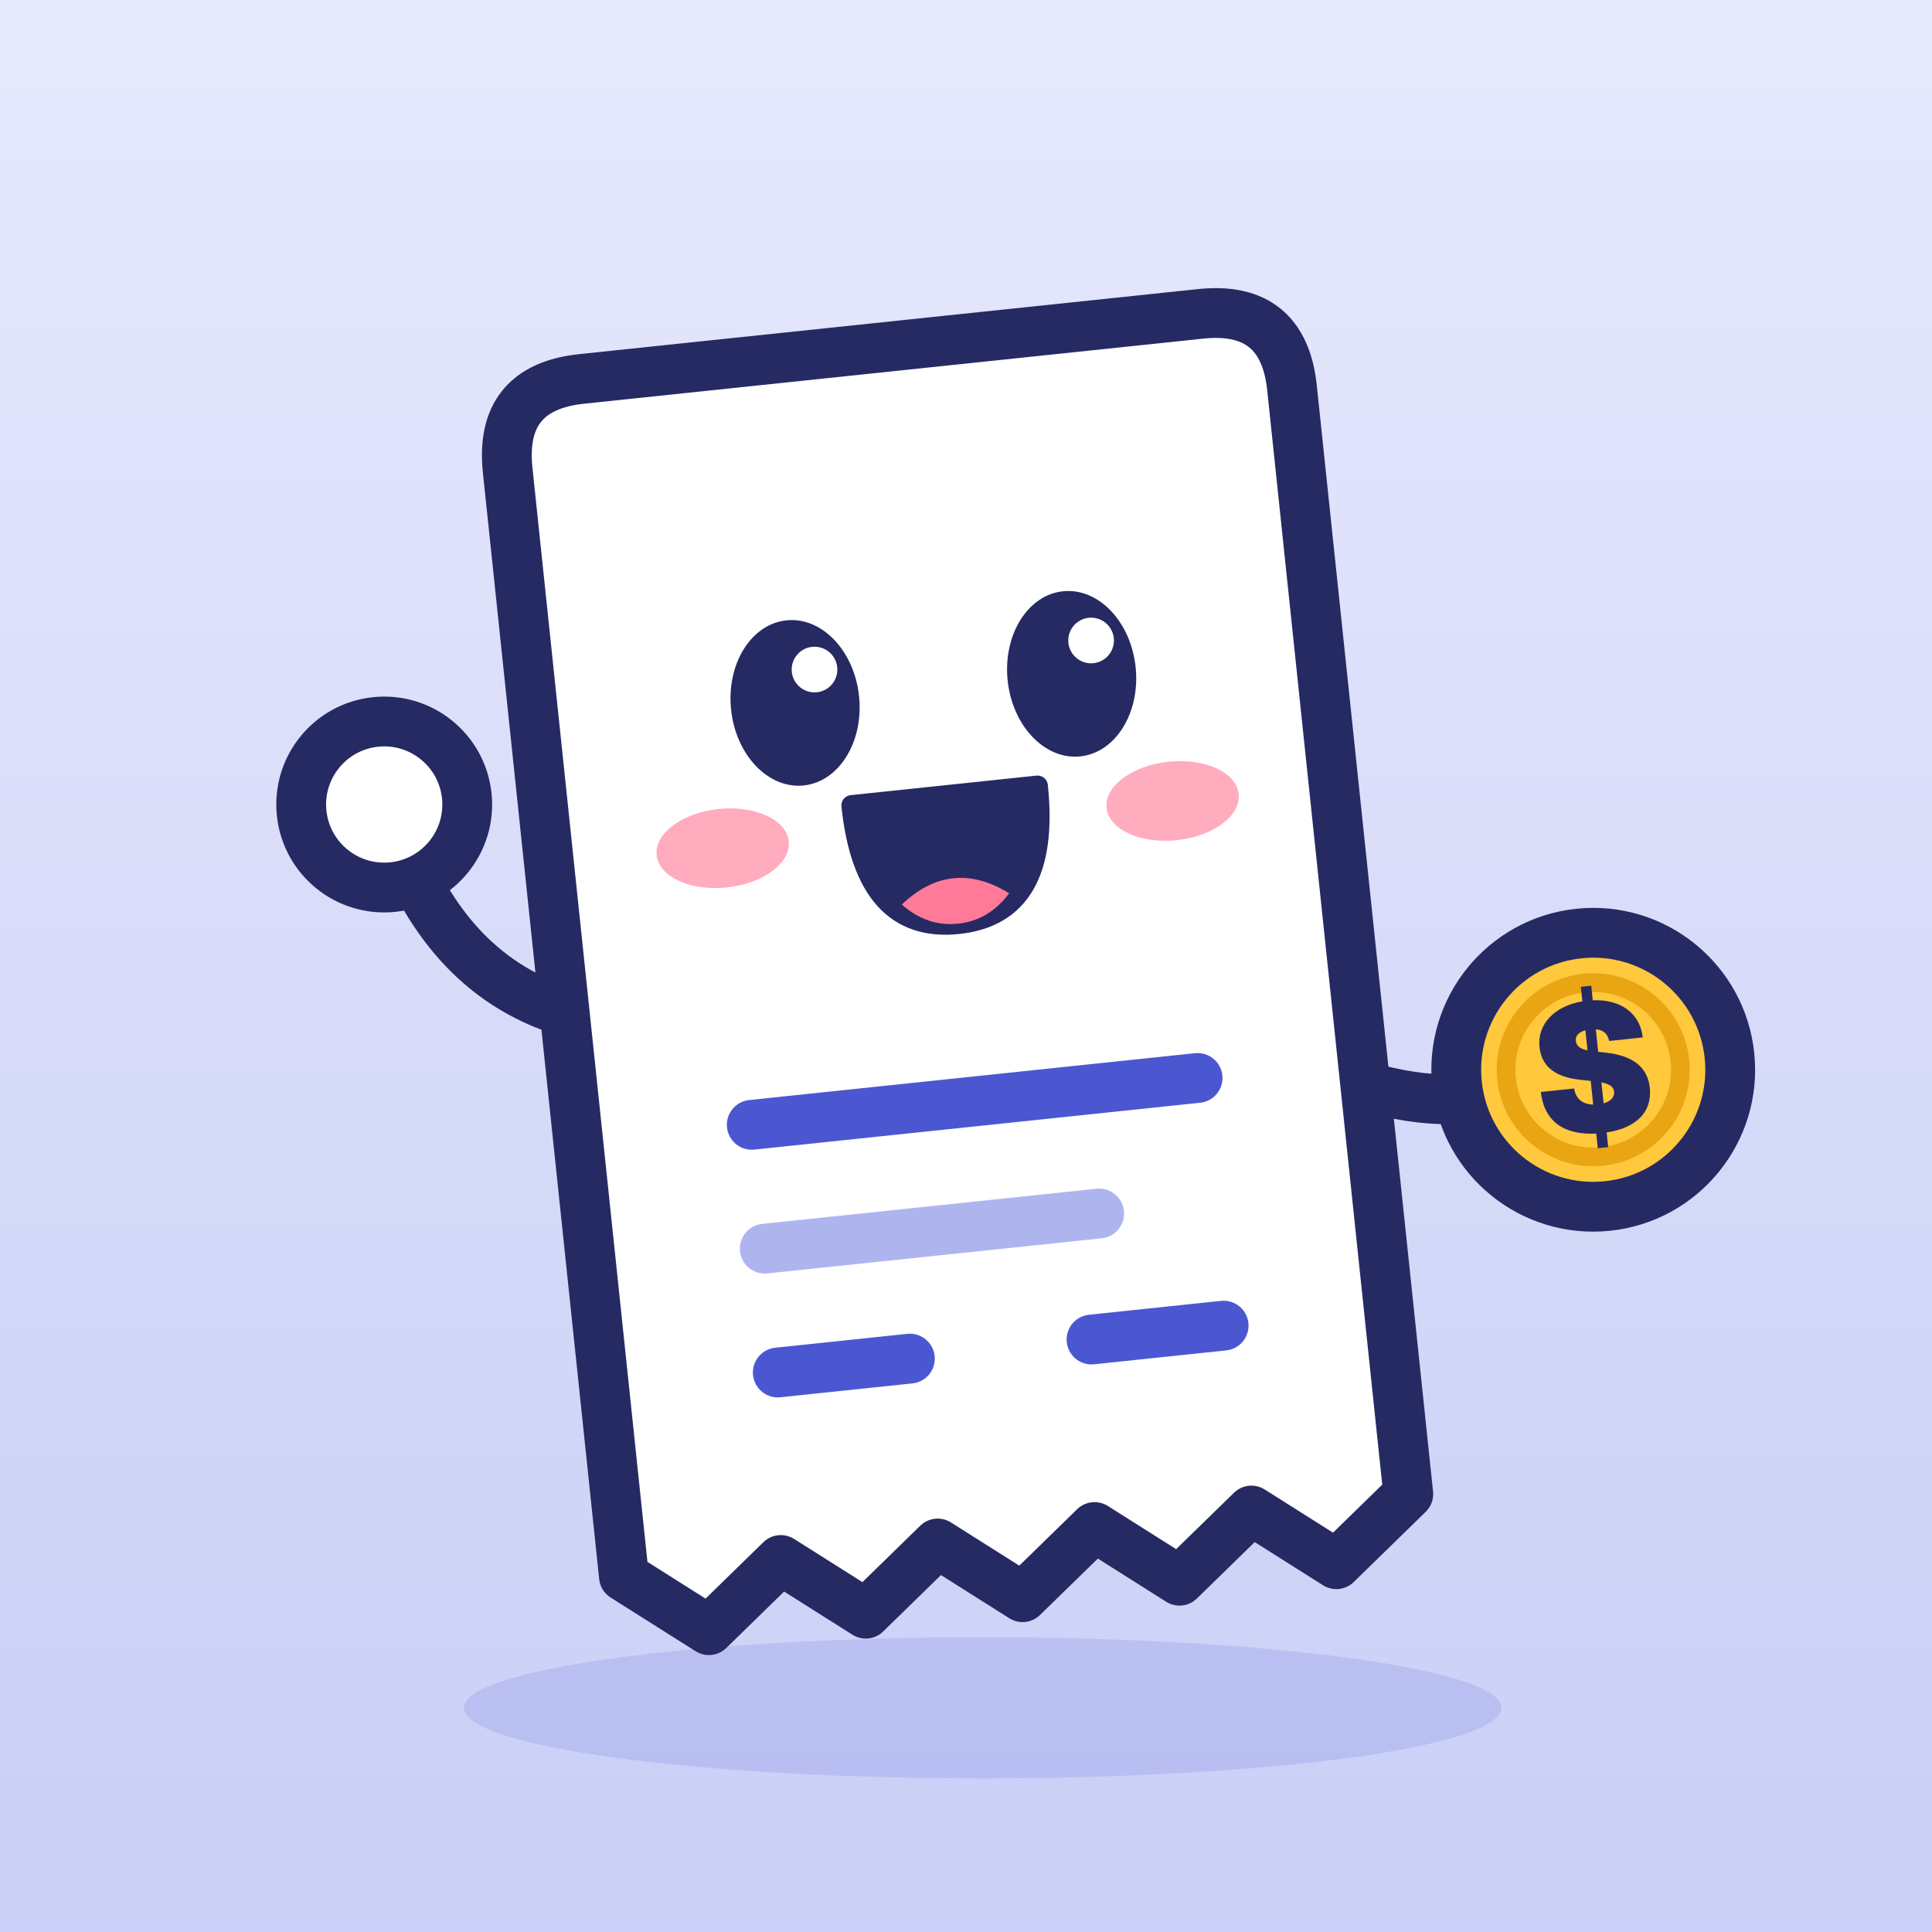
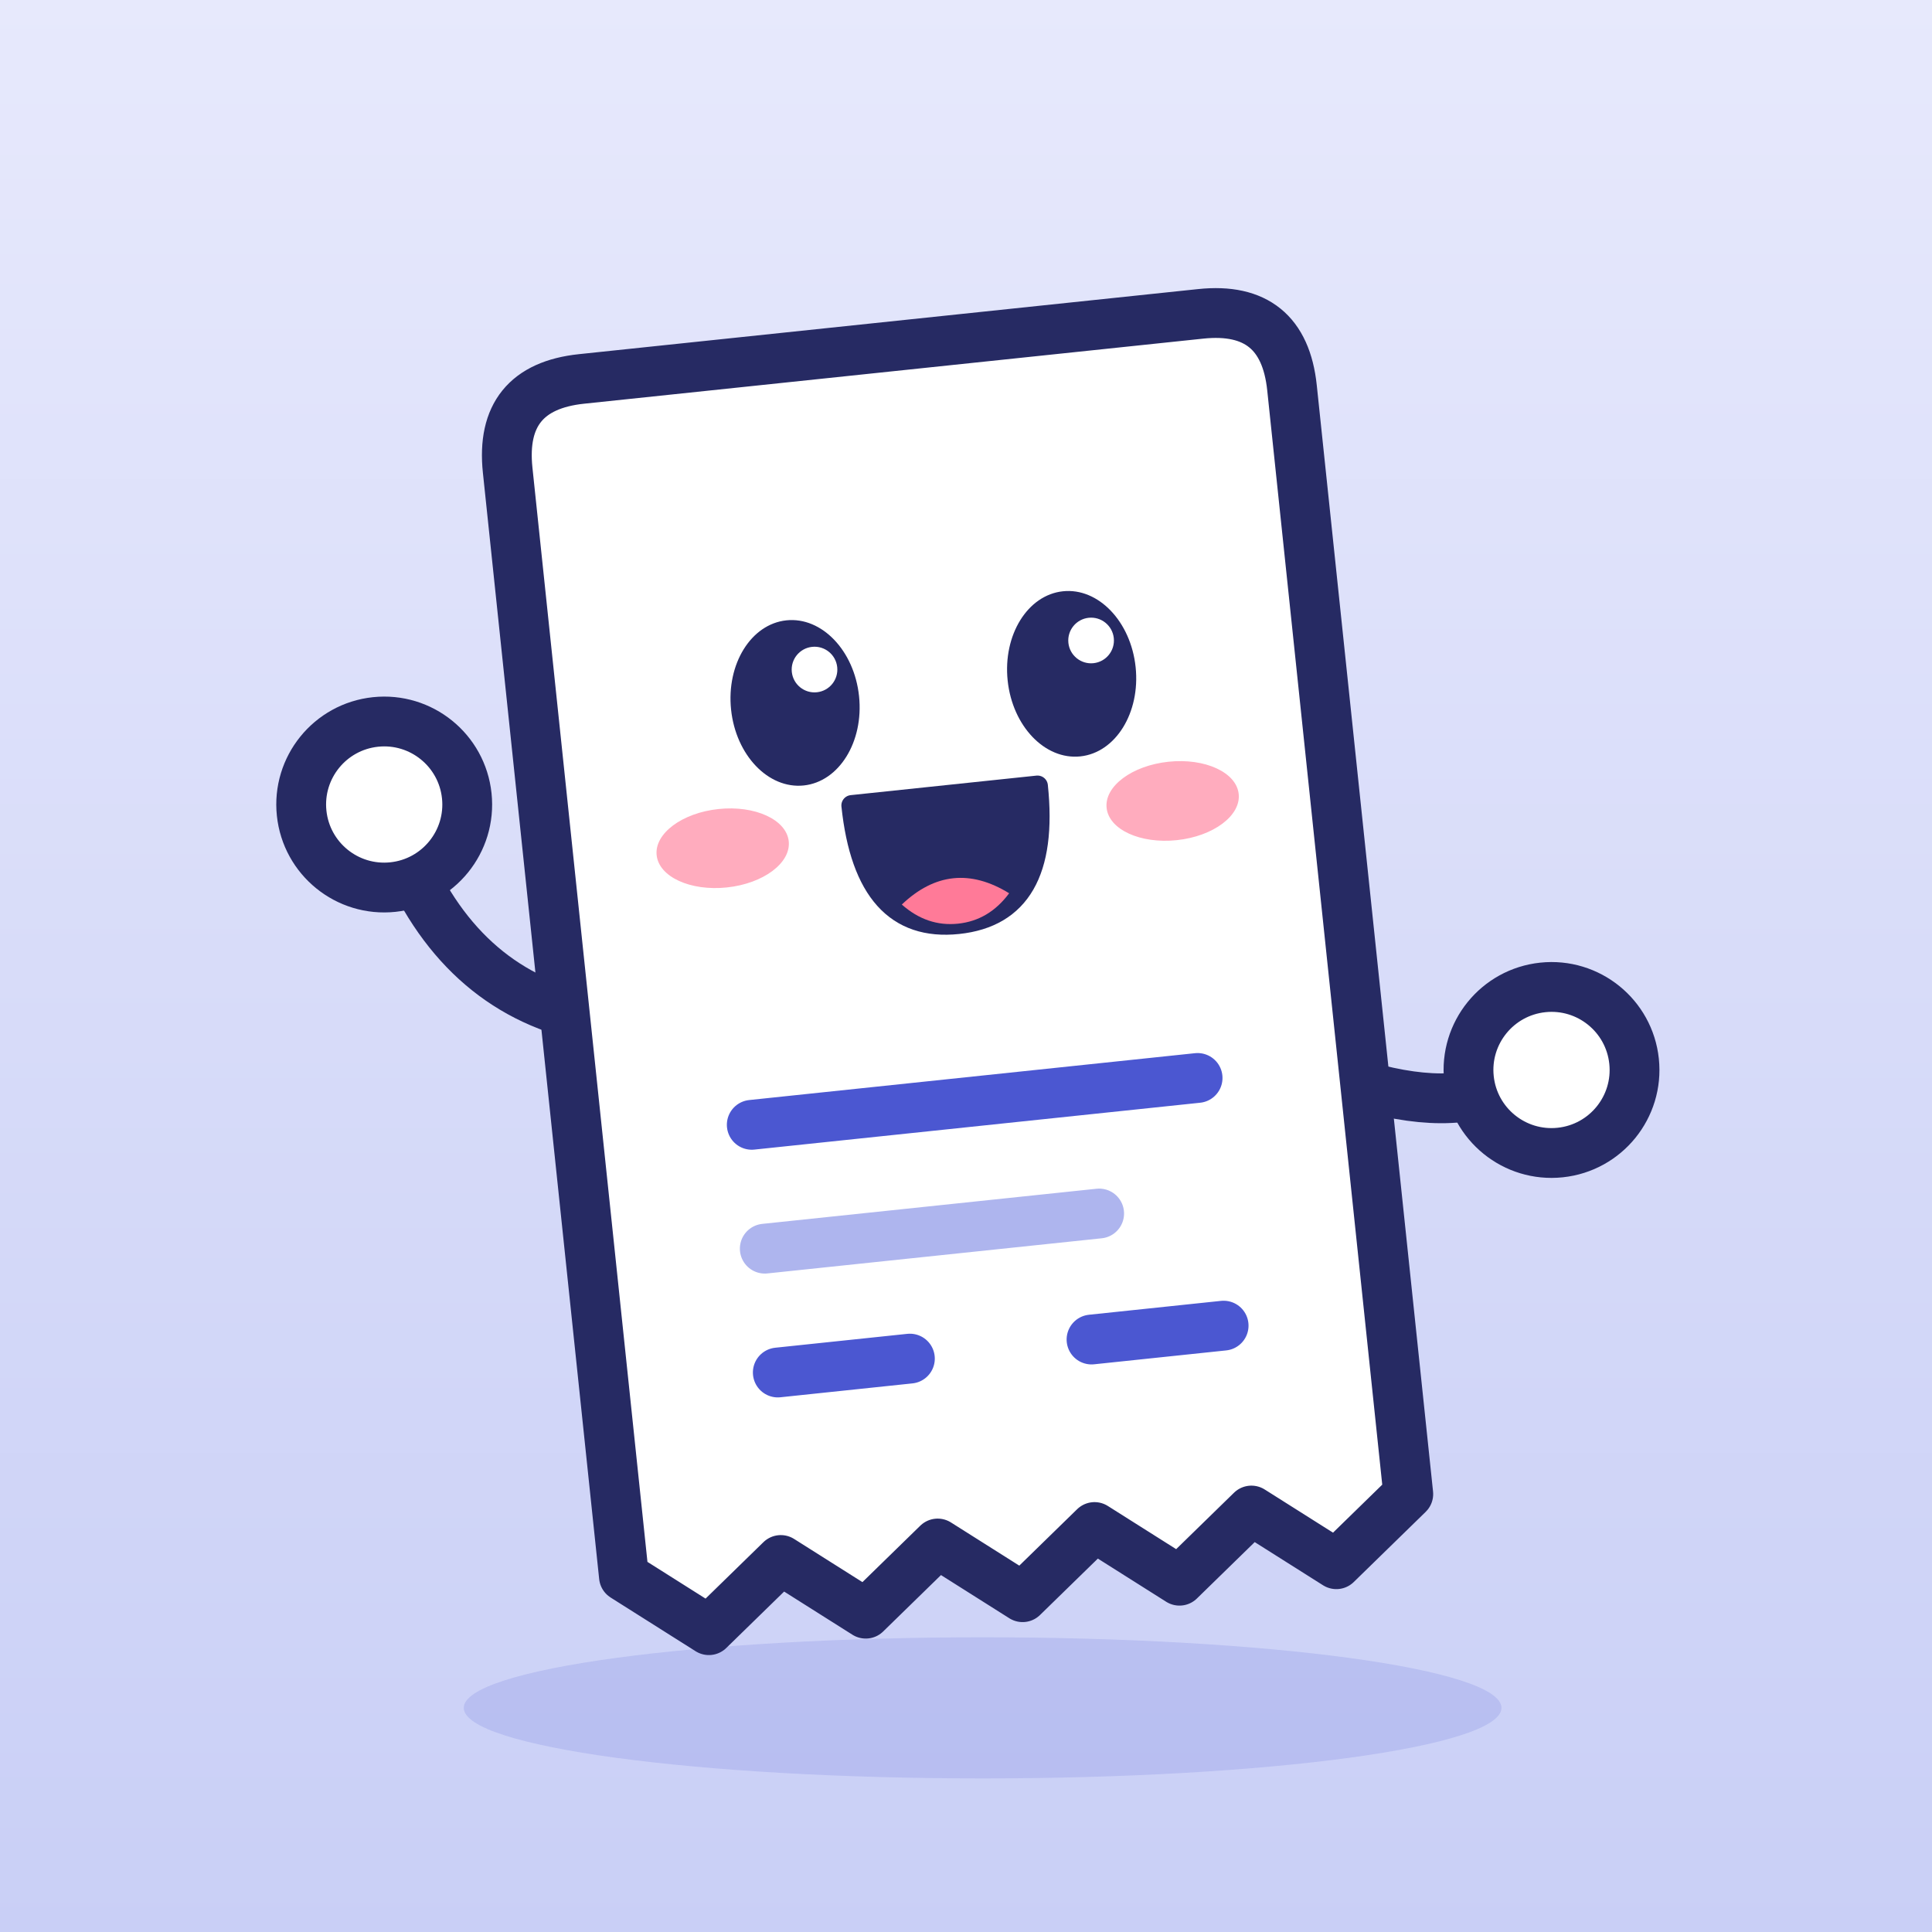
<svg xmlns="http://www.w3.org/2000/svg" viewBox="0 0 1024 1024">
  <defs>
    <linearGradient id="bg" x1="0" y1="0" x2="0" y2="1">
      <stop offset="0" stop-color="#E7E9FC" />
      <stop offset="1" stop-color="#C9CFF6" />
    </linearGradient>
  </defs>
  <rect width="1024" height="1024" fill="url(#bg)" />
  <g transform="translate(512 540) scale(1.1) translate(-512 -540)">
    <ellipse cx="520" cy="872" rx="250" ry="34" fill="#4B57D1" opacity=".16" />
    <g transform="rotate(-6 512 540)" stroke="#262A63" stroke-width="24" stroke-linecap="round" stroke-linejoin="round">
      <path d="M330 520 Q 270 500 250 430" fill="none" />
      <circle cx="244" cy="408" r="40" fill="#FFFFFF" />
-       <path d="M694 590 Q 740 610 770 600" fill="none" />
+       <path d="M694 590 Q 740 610 768 598" fill="none" />
      <path d="M360 214 H660 Q700 214 700 254 V790 l-38 30 -38 -30 -38 30 -38 -30 -38 30 -38 -30 -38 30 -38 -30 -38 30 -38 -30 V254 Q320 214 360 214 Z" fill="#FFFFFF" />
-       <circle cx="810" cy="596" r="66" fill="#FFC83D" />
+       <circle cx="790" cy="594" r="40" fill="#FFFFFF" />
    </g>
    <g transform="rotate(-6 512 540)">
-       <circle cx="810" cy="596" r="42" fill="none" stroke="#E9A512" stroke-width="9" />
-       <text x="810" y="626" text-anchor="middle" font-family="Inter, sans-serif" font-weight="900" font-size="86" fill="#262A63">$</text>
      <ellipse cx="446" cy="380" rx="31" ry="40" fill="#262A63" />
      <ellipse cx="580" cy="380" rx="31" ry="40" fill="#262A63" />
      <circle cx="457" cy="365" r="11" fill="#FFFFFF" />
      <circle cx="591" cy="365" r="11" fill="#FFFFFF" />
      <ellipse cx="404" cy="446" rx="32" ry="19" fill="#FF9DB3" opacity=".85" />
      <ellipse cx="622" cy="446" rx="32" ry="19" fill="#FF9DB3" opacity=".85" />
      <path d="M468 432 H558 Q558 494 513 494 Q468 494 468 432 Z" fill="#262A63" stroke="#262A63" stroke-width="10" stroke-linejoin="round" />
      <path d="M487 482 Q513 462 539 482 Q528 494 513 494 Q498 494 487 482 Z" fill="#FF7A98" />
      <g stroke-width="24" stroke-linecap="round">
        <path d="M404 580 H620" stroke="#4B57D1" />
        <path d="M404 640 H566" stroke="#AEB5EE" />
        <path d="M404 700 H468 M556 700 H620" stroke="#4B57D1" />
      </g>
    </g>
  </g>
</svg>
